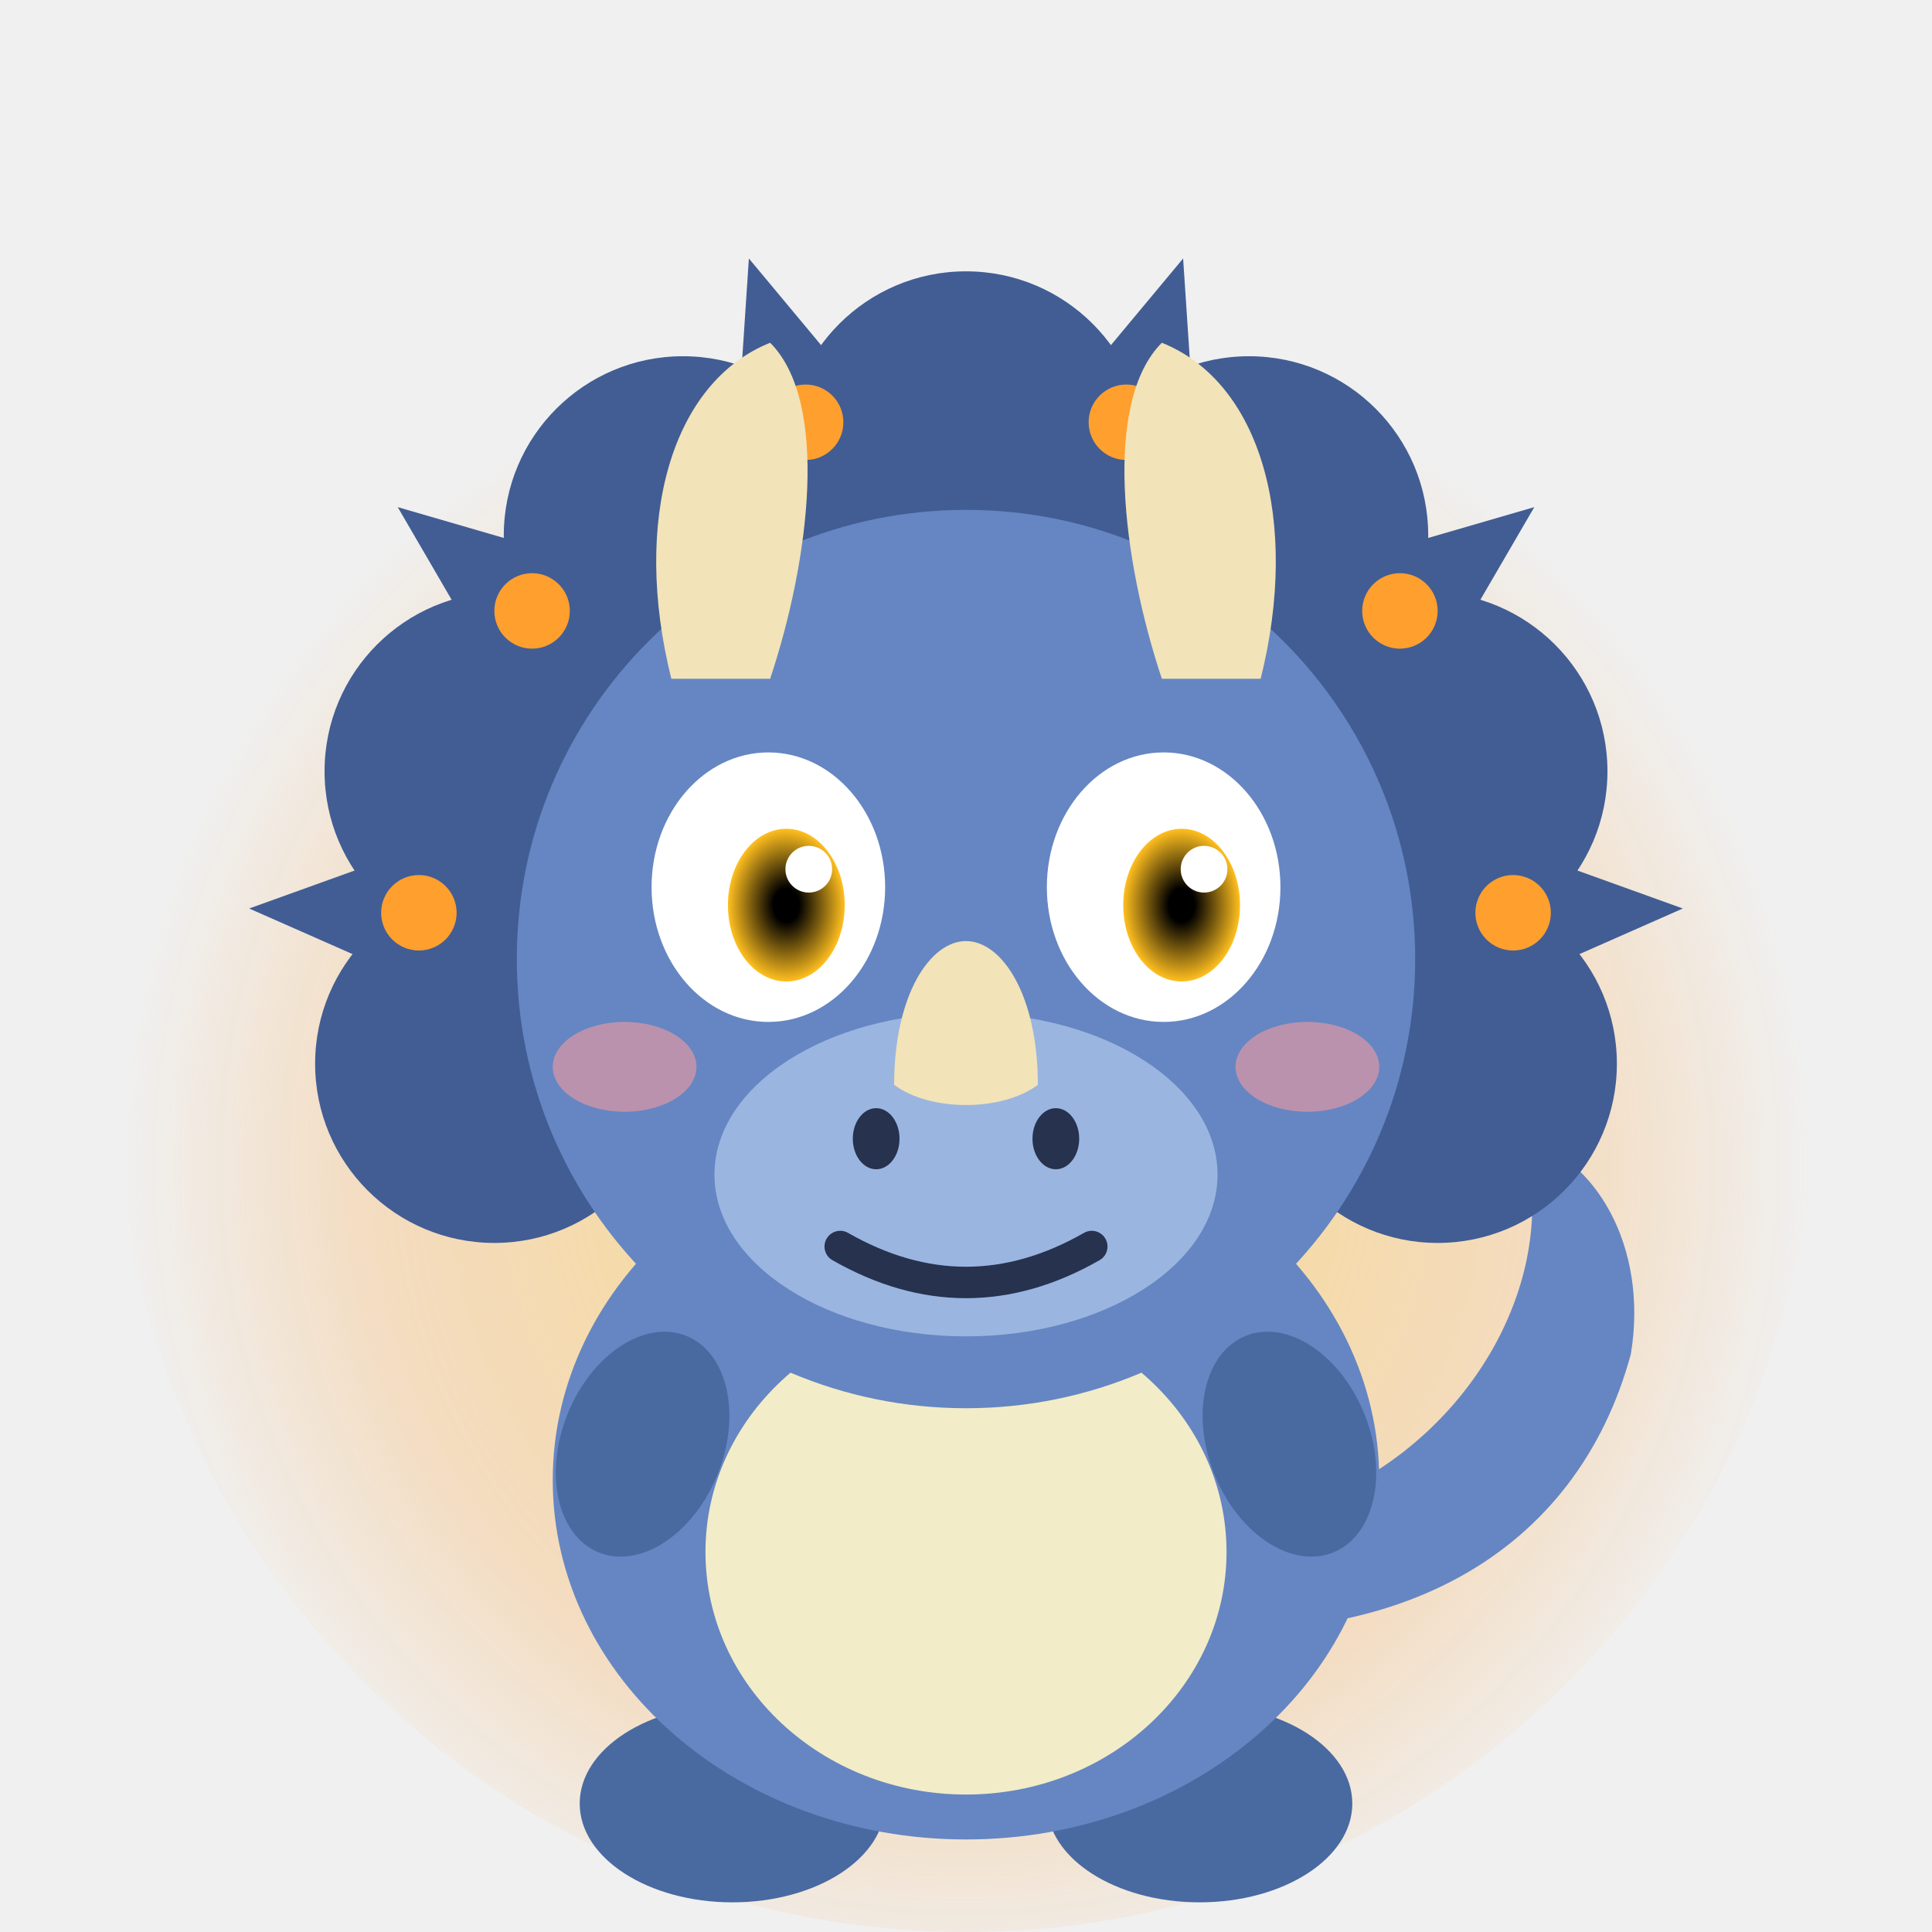
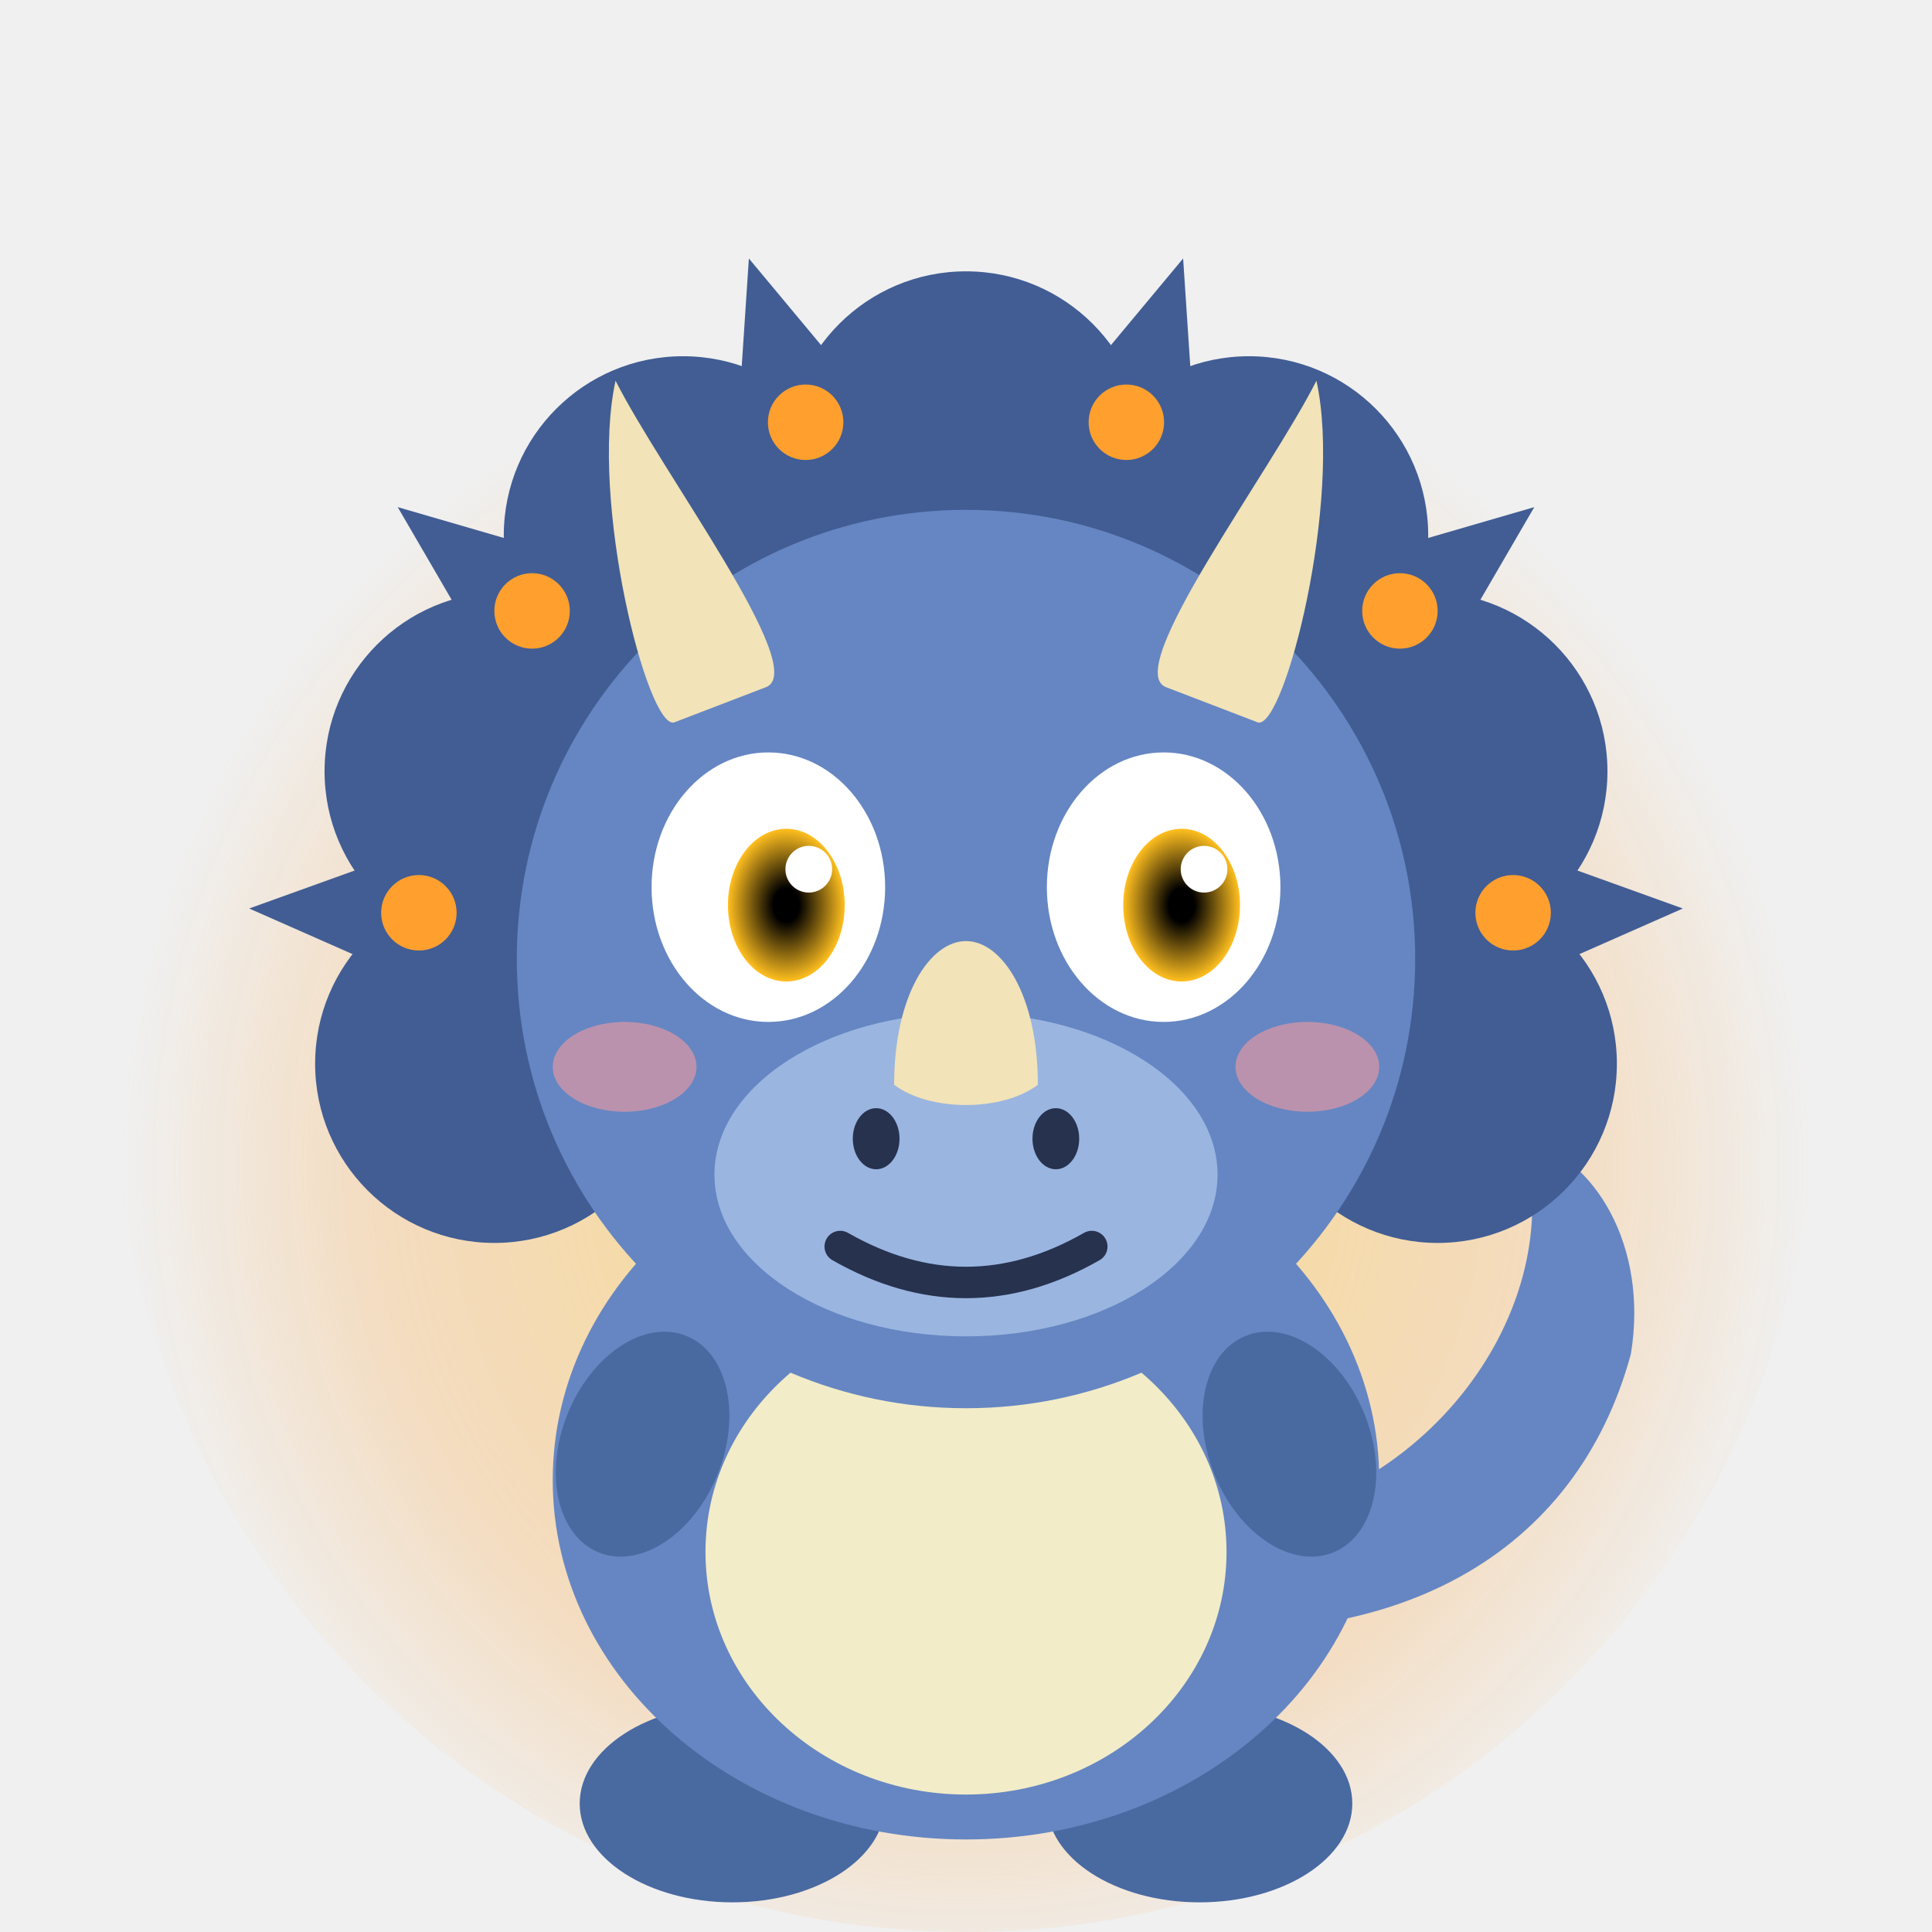
<svg xmlns="http://www.w3.org/2000/svg" viewBox="0 0 200 200" width="200" height="200">
  <defs>
    <radialGradient id="auraGrad" cx="50%" cy="55%" r="50%">
      <stop offset="0%" stop-color="#ffd21f" stop-opacity="0.5" />
      <stop offset="70%" stop-color="#ff9f2e" stop-opacity="0.25" />
      <stop offset="100%" stop-color="#ff9f2e" stop-opacity="0" />
    </radialGradient>
    <radialGradient id="eyeGradL" cx="80" cy="86" fx="80" fy="86" r="6.5" gradientTransform="matrix(1,0,0,1.307692,0,-26.46154)" gradientUnits="userSpaceOnUse">
      <stop offset="0.22" stop-color="#000000" />
      <stop offset="1" stop-color="#ffbf1f" />
    </radialGradient>
    <radialGradient id="eyeGradR" cx="124" cy="86" fx="124" fy="86" r="6.5" gradientTransform="matrix(1,0,0,1.307692,0,-26.46154)" gradientUnits="userSpaceOnUse">
      <stop offset="0.22" stop-color="#000000" />
      <stop offset="1" stop-color="#ffbf1f" />
    </radialGradient>
  </defs>
  <circle id="aura" cx="100" cy="112" r="88" fill="url(#auraGrad)" />
  <g id="pet" transform="translate(100,196) scale(0.93) translate(-100,-196)">
    <path id="tail" d="M118,166 C148,170 168,158 174,136 C176,124 170,114 162,112 C166,126 158,142 144,150 C134,156 124,158 116,156 Z" fill="#6586c2" />
    <ellipse id="footL" cx="74" cy="186" rx="17" ry="11" fill="#4969a1" />
    <ellipse id="footR" cx="126" cy="186" rx="17" ry="11" fill="#4969a1" />
    <g id="frill" transform="translate(100,90) scale(1.05) translate(-100,-90)">
      <g transform="translate(37,87) rotate(-88)">
        <path d="M-6,2 L0,-13 L6,2 Z" fill="#415d94" />
      </g>
      <g transform="translate(50,52) rotate(-52)">
        <path d="M-6,2 L0,-13 L6,2 Z" fill="#415d94" />
      </g>
      <g transform="translate(81,30) rotate(-18)">
        <path d="M-6,2 L0,-13 L6,2 Z" fill="#415d94" />
      </g>
      <g transform="translate(119,30) rotate(18)">
        <path d="M-6,2 L0,-13 L6,2 Z" fill="#415d94" />
      </g>
      <g transform="translate(150,52) rotate(52)">
        <path d="M-6,2 L0,-13 L6,2 Z" fill="#415d94" />
      </g>
      <g transform="translate(163,87) rotate(88)">
        <path d="M-6,2 L0,-13 L6,2 Z" fill="#415d94" />
      </g>
      <circle cx="50" cy="103" r="19" fill="#415d94" />
      <circle cx="51" cy="72" r="19" fill="#415d94" />
      <circle cx="70" cy="47" r="19" fill="#415d94" />
      <circle cx="100" cy="38" r="19" fill="#415d94" />
      <circle cx="130" cy="47" r="19" fill="#415d94" />
      <circle cx="149" cy="72" r="19" fill="#415d94" />
      <circle cx="150" cy="103" r="19" fill="#415d94" />
      <circle cx="42" cy="87" r="4" fill="#ff9f2e" />
      <circle cx="54" cy="55" r="4" fill="#ff9f2e" />
      <circle cx="83" cy="35" r="4" fill="#ff9f2e" />
      <circle cx="117" cy="35" r="4" fill="#ff9f2e" />
      <circle cx="146" cy="55" r="4" fill="#ff9f2e" />
      <circle cx="158" cy="87" r="4" fill="#ff9f2e" />
    </g>
    <ellipse id="body" cx="100" cy="150" rx="46" ry="40" fill="#6586c2" />
    <ellipse id="belly" cx="100" cy="158" rx="29" ry="27" fill="#f2ecc8" />
    <circle cx="63" cy="144" r="4.5" fill="#4969a1" id="bodyDotL" />
    <circle cx="137" cy="144" r="4.5" fill="#4969a1" id="bodyDotR" />
    <ellipse id="armL" cx="64" cy="146" rx="9" ry="13" transform="rotate(22 64 146)" fill="#4969a1" />
    <ellipse id="armR" cx="136" cy="146" rx="9" ry="13" transform="rotate(-22 136 146)" fill="#4969a1" />
    <circle id="head" cx="100" cy="92" r="50" fill="#6586c2" />
-     <g id="hornL" transform="translate(76,52) scale(1.1) translate(-76,-52)">
-       <path d="M68,60 C64,44 68,30 78,26 C84,32 82,48 78,60 Z" fill="#f2e3b8" />
+     <g id="hornL" transform="translate(73,62) scale(0.9167) translate(-73,-62)">
+       <path d="M67.0,66.0 C63.8,66.8 56.7,39.1 59.9,24.5 C65.6,35.8 83.5,59.5 78.2,61.7 Z" fill="#f2e3b8" />
    </g>
-     <g id="hornR" transform="translate(124,52) scale(1.1) translate(-124,-52)">
-       <path d="M132,60 C136,44 132,30 122,26 C116,32 118,48 122,60 Z" fill="#f2e3b8" />
+     <g id="hornR" transform="translate(127,62) scale(0.9167) translate(-127,-62)">
+       <path d="M133.0,66.0 C136.2,66.8 143.3,39.1 140.1,24.5 C134.4,35.8 116.5,59.5 121.8,61.7 Z" fill="#f2e3b8" />
    </g>
    <ellipse id="muzzle" cx="100" cy="116" rx="28" ry="18" fill="#9ab5e0" />
    <path id="noseHorn" d="M92,106 C92,96 96,90 100,90 C104,90 108,96 108,106 C104,109 96,109 92,106 Z" fill="#f2e3b8" />
    <ellipse cx="90" cy="112" rx="2.6" ry="3.4" fill="#26324e" />
    <ellipse cx="110" cy="112" rx="2.6" ry="3.4" fill="#26324e" />
    <path id="mouth" d="M86,124 Q100,132 114,124" fill="none" stroke="#26324e" stroke-width="3.5" stroke-linecap="round" />
    <g id="eyeL">
      <ellipse cx="78" cy="84" rx="13.0" ry="15.0" fill="#ffffff" />
      <ellipse cx="80" cy="86" rx="6.5" ry="8.5" fill="url(#eyeGradL)" />
      <circle cx="82.5" cy="82" r="2.6" fill="#ffffff" />
    </g>
    <g id="eyeR">
      <ellipse cx="122" cy="84" rx="13.0" ry="15.0" fill="#ffffff" />
      <ellipse cx="124" cy="86" rx="6.5" ry="8.5" fill="url(#eyeGradR)" />
      <circle cx="126.5" cy="82" r="2.6" fill="#ffffff" />
    </g>
    <ellipse id="cheekL" cx="62" cy="104" rx="8" ry="5" fill="#ff9c9c" opacity="0.55" />
    <ellipse id="cheekR" cx="138" cy="104" rx="8" ry="5" fill="#ff9c9c" opacity="0.55" />
  </g>
</svg>
